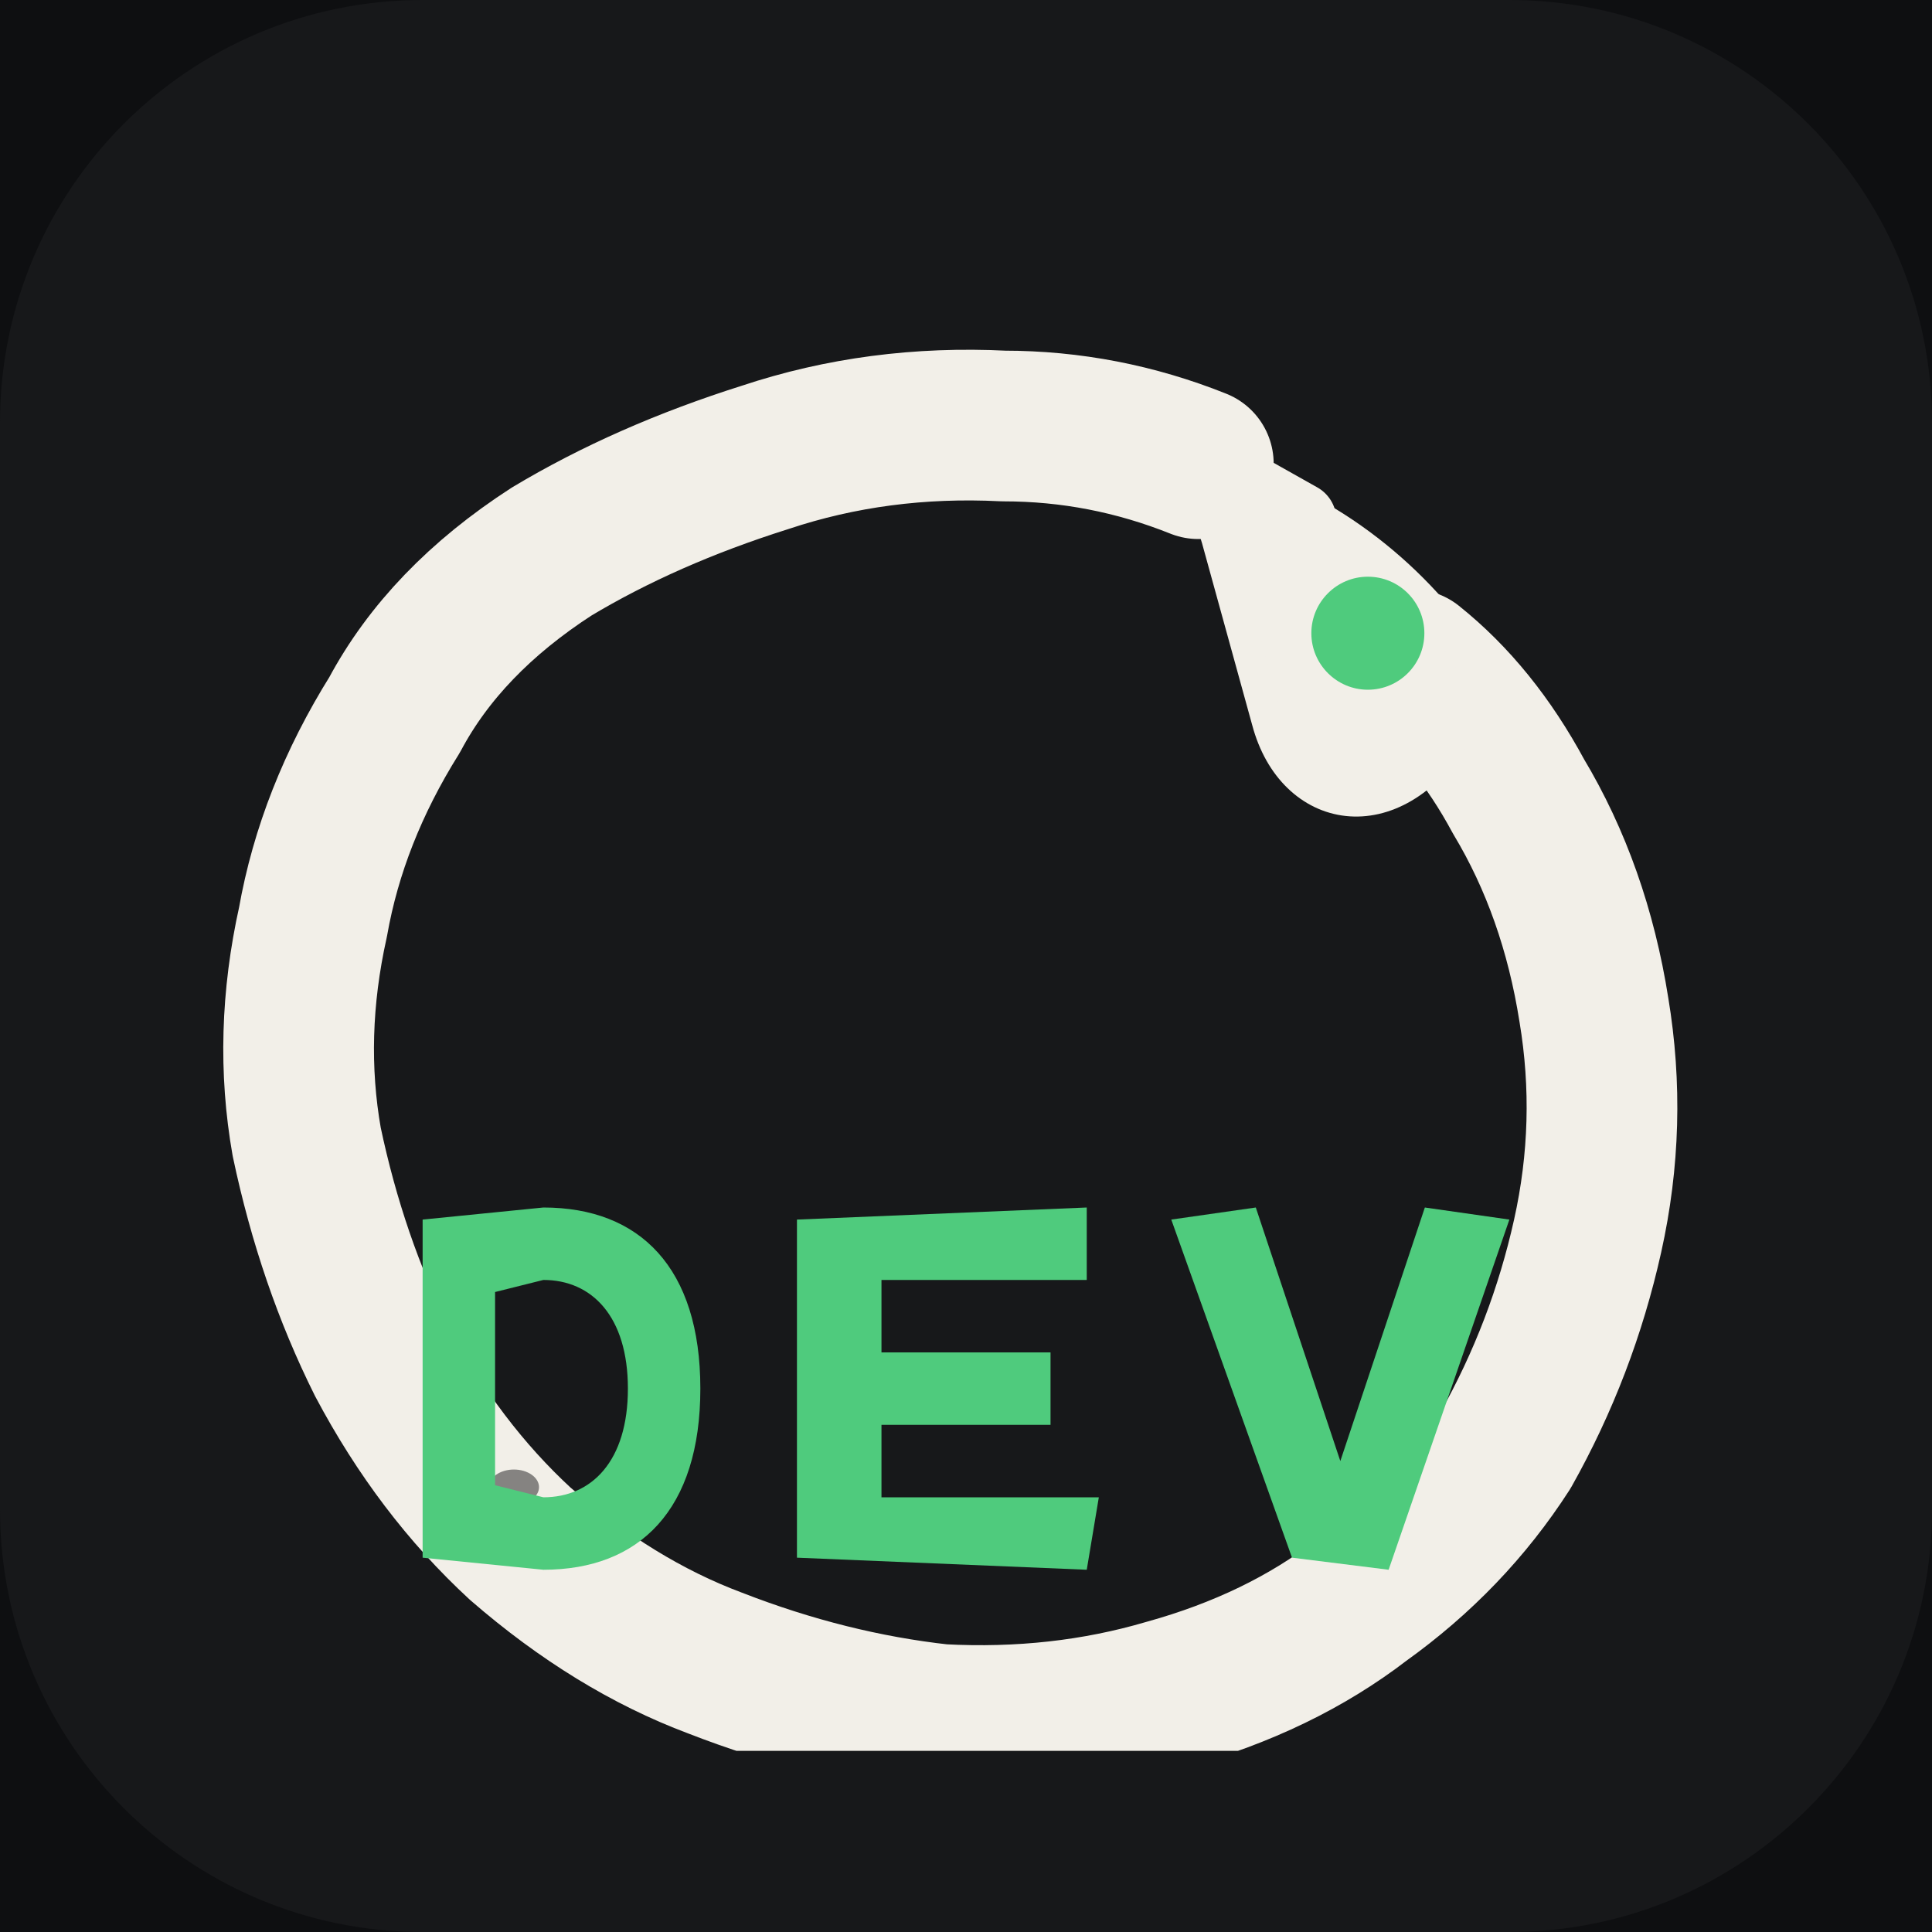
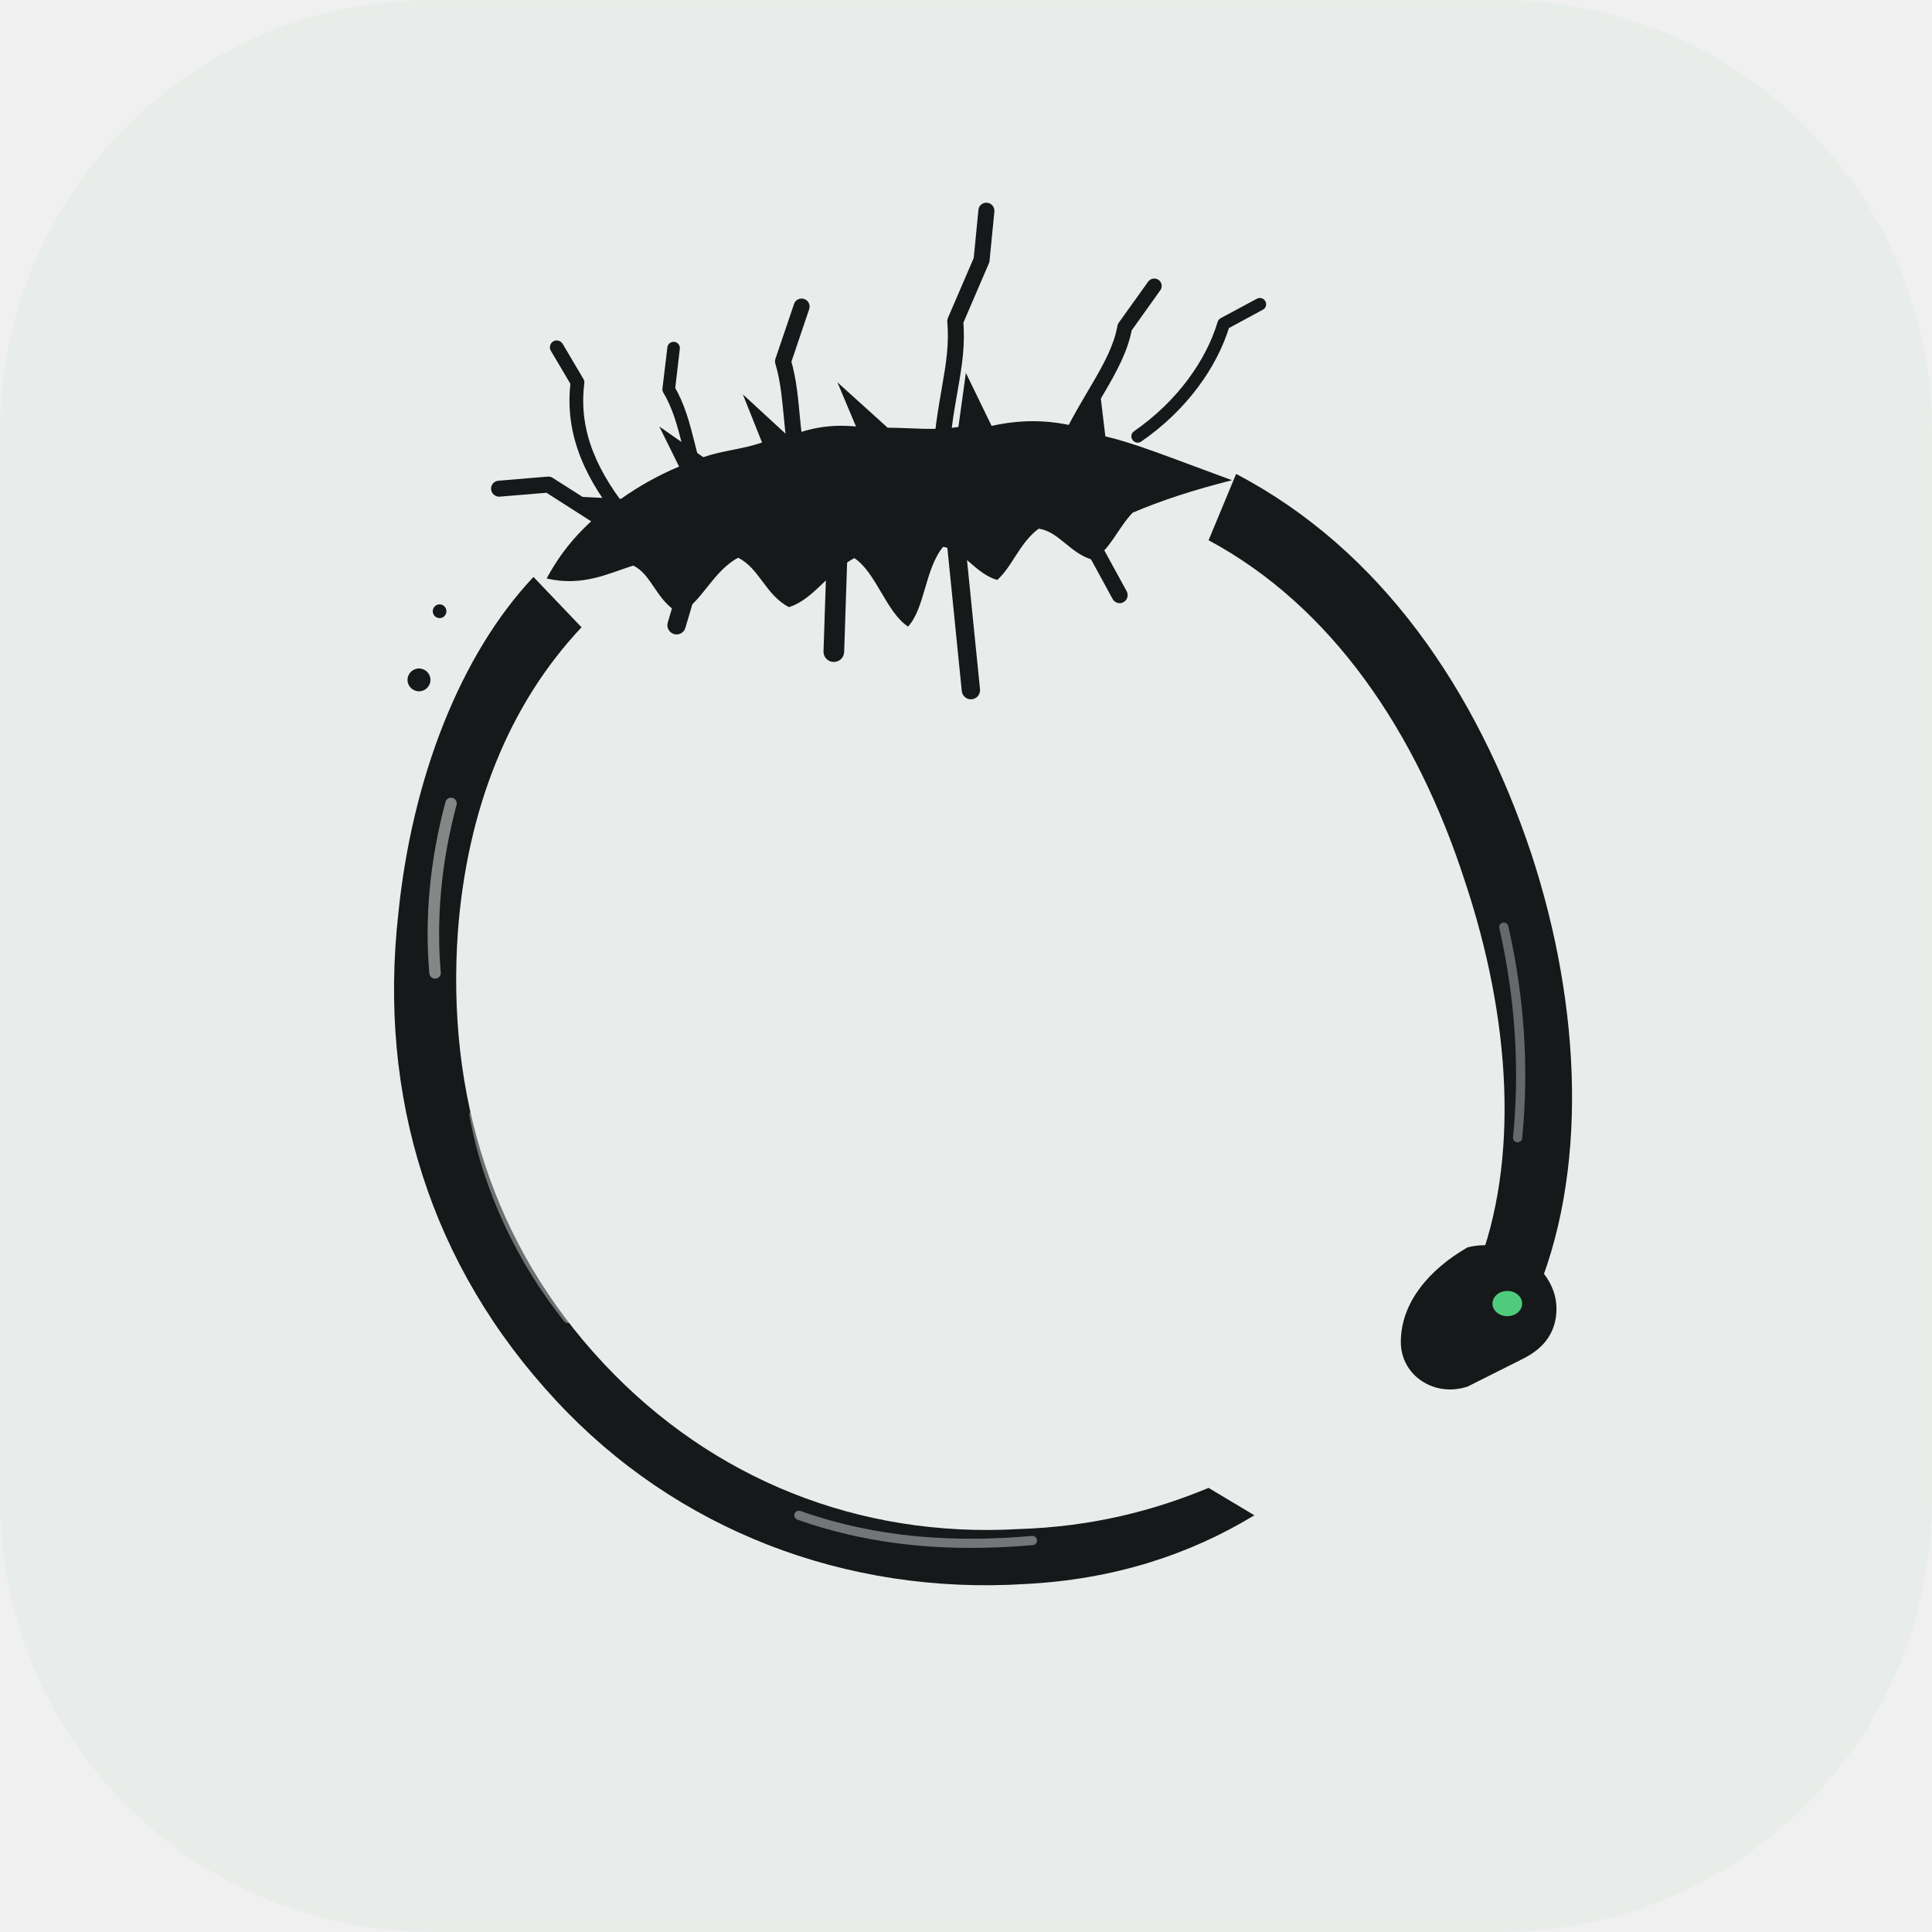
<svg xmlns="http://www.w3.org/2000/svg" width="16" height="16" viewBox="0 0 16 16" fill="none">
-   <rect width="16" height="16" fill="#F5F5F5" />
-   <g id="Ouroboros / Dev Export Masters Board">
-     <rect width="1800" height="1400" transform="translate(-1450 -739.5)" fill="#0E0F11" />
-     <g id="Export Frames">
-       <g id="Export Item / 16" clip-path="url(#clip0_6_2)">
-         <g id="Ouroboros Dev App Icon / 16">
-           <rect width="16" height="16" rx="3.5" fill="#17181A" />
-           <g id="Mark / Loop Bite / Micro Eating Head" clip-path="url(#clip1_6_2)">
-             <g id="Mark / Loop Bite / Micro Eating Head_2">
-               <path id="Vector" d="M9.924 3.84C9.404 3.632 8.867 3.528 8.312 3.528C7.619 3.493 6.96 3.58 6.336 3.788C5.677 3.996 5.088 4.256 4.568 4.568C3.979 4.949 3.545 5.4 3.268 5.92C2.921 6.475 2.696 7.047 2.592 7.636C2.453 8.26 2.436 8.867 2.54 9.456C2.679 10.115 2.887 10.721 3.164 11.276C3.476 11.865 3.857 12.368 4.308 12.784C4.828 13.235 5.365 13.564 5.92 13.772C6.544 14.015 7.168 14.171 7.792 14.24C8.451 14.275 9.075 14.205 9.664 14.032C10.288 13.859 10.825 13.599 11.276 13.252C11.761 12.905 12.16 12.489 12.472 12.004C12.784 11.449 13.009 10.86 13.148 10.236C13.287 9.612 13.304 8.988 13.2 8.364C13.096 7.705 12.888 7.116 12.576 6.596C12.333 6.145 12.039 5.781 11.692 5.504" stroke="#F2EFE8" stroke-width="1.248" stroke-linecap="round" stroke-linejoin="round" />
-               <path id="Vector_2" d="M9.924 3.84L10.756 4.308" stroke="#F2EFE8" stroke-width="0.624" stroke-linecap="round" />
-               <path id="Vector_3" d="M12.264 5.608C11.796 4.828 11.068 4.256 10.288 3.996C10.028 3.944 9.976 4.152 10.08 4.464L10.496 5.972C10.704 6.752 11.536 6.908 12.056 6.076C12.212 5.868 12.368 5.712 12.264 5.608Z" fill="#F2EFE8" stroke="#F2EFE8" stroke-width="0.26" stroke-linejoin="round" />
-               <path id="Vector_4" d="M11.328 5.712C11.587 5.712 11.796 5.502 11.796 5.244C11.796 4.986 11.587 4.776 11.328 4.776C11.07 4.776 10.86 4.986 10.86 5.244C10.86 5.502 11.07 5.712 11.328 5.712Z" fill="#4FCB7D" />
-               <path id="Vector_5" opacity="0.5" d="M4.256 12.462C4.371 12.462 4.464 12.396 4.464 12.316C4.464 12.236 4.371 12.17 4.256 12.17C4.141 12.17 4.048 12.236 4.048 12.316C4.048 12.396 4.141 12.462 4.256 12.462Z" fill="#17181A" />
-             </g>
-           </g>
-           <g id="DEV / Chalk Lettering" clip-path="url(#clip2_6_2)">
-             <path id="Vector_6" fill-rule="evenodd" clip-rule="evenodd" d="M3.5 10.1L4.5 10C5.3 10 5.8 10.5 5.8 11.5C5.8 12.5 5.3 13 4.5 13L3.5 12.9V10.1ZM4.1 10.7V12.3L4.5 12.4C4.9 12.4 5.2 12.1 5.2 11.5C5.2 10.9 4.9 10.6 4.5 10.6L4.1 10.7Z" fill="#4FCB7D" />
-             <path id="Vector_7" d="M6.6 10.1L9 10V10.6H7.3V11.2H8.7V11.8H7.3V12.4H9.1L9 13L6.6 12.9V10.1Z" fill="#4FCB7D" />
-             <path id="Vector_8" d="M9.7 10.1L10.4 10L11.1 12.1L11.8 10L12.5 10.1L11.5 13L10.7 12.9L9.7 10.1Z" fill="#4FCB7D" />
-           </g>
-         </g>
+   <g id="Temporary Export / App Icon / 16" clip-path="url(#clip0_49_92)">
+     <g id="App Icon / Fog Tile">
+       <rect width="16" height="16" rx="3.576" fill="#E8EDEC" />
+       <rect x="0.047" y="0.047" width="15.906" height="15.906" rx="3.529" stroke="#F2EFE8" stroke-opacity="0.18" stroke-width="0.094" />
+     </g>
+     <g id="Small Mark / 40" clip-path="url(#clip1_49_92)">
+       <g id="Ouroboros / Ink Crown / Primary">
+         <path id="Lower Loop / Uneven Brush Body" fill-rule="evenodd" clip-rule="evenodd" d="M4.418 4.778C3.811 5.422 3.413 6.446 3.299 7.564C3.129 9.08 3.565 10.483 4.607 11.601C5.593 12.663 6.995 13.212 8.493 13.118C9.232 13.08 9.858 12.871 10.388 12.549L10.009 12.322C9.554 12.511 9.043 12.644 8.436 12.663C7.109 12.739 5.896 12.246 5.005 11.298C4.077 10.312 3.697 9.061 3.792 7.716C3.868 6.711 4.209 5.839 4.816 5.195L4.418 4.778Z" fill="#15191A" />
+         <path id="Right Loop / Head Approach" d="M10.009 4.474C11.033 5.024 11.734 6.067 12.132 7.299C12.511 8.436 12.587 9.611 12.227 10.521L12.701 10.767C13.156 9.725 13.099 8.341 12.682 7.071C12.227 5.707 11.431 4.55 10.237 3.925L10.009 4.474Z" fill="#15191A" />
+         <path id="Ink Crown / Dense Top" d="M4.527 4.791C4.641 4.579 4.779 4.413 4.967 4.255L4.733 4.111L5.143 4.131C5.29 4.028 5.44 3.941 5.624 3.864L5.46 3.532L5.824 3.786C5.994 3.728 6.14 3.723 6.311 3.665L6.152 3.266L6.531 3.615C6.715 3.539 6.89 3.513 7.089 3.532L6.935 3.166L7.351 3.542C7.563 3.543 7.729 3.567 7.937 3.536L7.999 3.088L8.212 3.527C8.449 3.475 8.661 3.476 8.88 3.525L9.095 3.119L9.154 3.614C9.407 3.673 9.668 3.781 10.203 3.977C9.889 4.056 9.61 4.147 9.38 4.246C9.254 4.378 9.198 4.549 9.049 4.636C8.861 4.583 8.769 4.402 8.602 4.378C8.441 4.499 8.388 4.686 8.259 4.803C8.072 4.749 7.977 4.552 7.81 4.529C7.659 4.714 7.66 5.038 7.52 5.189C7.339 5.07 7.256 4.741 7.075 4.622C6.864 4.735 6.736 4.965 6.534 5.028C6.339 4.927 6.29 4.707 6.113 4.619C5.902 4.732 5.811 4.989 5.63 5.081C5.435 4.98 5.401 4.758 5.244 4.684C5.041 4.747 4.83 4.86 4.527 4.791Z" fill="#15191A" />
+         <path id="Crown Branch / Left 1" d="M5.149 4.339C5.169 4.363 5.205 4.367 5.229 4.347C5.253 4.327 5.257 4.291 5.237 4.267L5.193 4.303L5.149 4.339ZM4.783 3.167L4.839 3.175C4.841 3.162 4.838 3.15 4.832 3.139L4.783 3.167ZM4.66 2.848C4.644 2.821 4.609 2.811 4.582 2.827C4.555 2.843 4.546 2.878 4.562 2.905L4.611 2.876L4.66 2.848ZM5.193 4.303L5.237 4.267C4.955 3.923 4.788 3.58 4.839 3.175L4.783 3.167L4.726 3.16C4.67 3.61 4.858 3.984 5.149 4.339L5.193 4.303ZM4.783 3.167L4.832 3.139L4.66 2.848L4.611 2.876L4.562 2.905L4.734 3.196L4.783 3.167Z" fill="#15191A" />
+         <path id="Crown Branch / Left 2" d="M5.821 4.218C5.834 4.244 5.865 4.256 5.891 4.244C5.917 4.232 5.928 4.201 5.916 4.175L5.869 4.196L5.821 4.218ZM5.538 3.225L5.486 3.218C5.485 3.23 5.487 3.241 5.493 3.251L5.538 3.225ZM5.63 2.889C5.634 2.861 5.613 2.835 5.585 2.831C5.556 2.828 5.53 2.848 5.527 2.876L5.579 2.883L5.63 2.889ZM5.869 4.196L5.916 4.175C5.832 3.992 5.791 3.823 5.751 3.66C5.71 3.499 5.67 3.343 5.583 3.198L5.538 3.225L5.493 3.251C5.571 3.381 5.609 3.523 5.65 3.685C5.69 3.846 5.732 4.025 5.821 4.218L5.869 4.196ZM5.538 3.225L5.59 3.231L5.63 2.889L5.579 2.883L5.527 2.876L5.486 3.218L5.538 3.225Z" fill="#15191A" />
+         <path id="Crown Branch / Mid" d="M6.621 4.085C6.635 4.119 6.673 4.136 6.707 4.123C6.741 4.11 6.758 4.072 6.745 4.037L6.683 4.061L6.621 4.085ZM6.485 2.992L6.422 2.971C6.417 2.984 6.417 2.998 6.421 3.011L6.485 2.992ZM6.701 2.561C6.713 2.526 6.695 2.488 6.66 2.476C6.625 2.464 6.587 2.483 6.576 2.517L6.639 2.539L6.701 2.561ZM6.683 4.061L6.745 4.037C6.669 3.84 6.645 3.663 6.628 3.49C6.611 3.32 6.6 3.147 6.548 2.974L6.485 2.992L6.421 3.011C6.468 3.169 6.478 3.325 6.496 3.503C6.513 3.679 6.539 3.871 6.621 4.085L6.683 4.061ZM6.485 2.992L6.548 3.014L6.701 2.561L6.639 2.539L6.576 2.517L6.422 2.971L6.485 2.992Z" fill="#15191A" />
+         <path id="Crown Branch / High" d="M7.725 3.866C7.724 3.902 7.753 3.933 7.79 3.934C7.827 3.935 7.857 3.906 7.858 3.869L7.791 3.867L7.725 3.866ZM7.911 2.66L7.85 2.634C7.846 2.644 7.844 2.655 7.845 2.666L7.911 2.66ZM8.129 2.153L8.19 2.18C8.193 2.173 8.195 2.167 8.195 2.16L8.129 2.153ZM8.235 1.752C8.238 1.715 8.212 1.683 8.175 1.679C8.139 1.675 8.106 1.702 8.103 1.738L8.169 1.745L8.235 1.752ZM7.791 3.867L7.858 3.869C7.863 3.613 7.9 3.412 7.933 3.223C7.966 3.035 7.995 2.857 7.977 2.655L7.911 2.66L7.845 2.666C7.861 2.849 7.835 3.012 7.802 3.2C7.77 3.388 7.73 3.598 7.725 3.866L7.791 3.867ZM7.911 2.66L7.972 2.687L8.19 2.18L8.129 2.153L8.068 2.127L7.85 2.634L7.911 2.66ZM8.129 2.153L8.195 2.16L8.235 1.752L8.169 1.745L8.103 1.738L8.063 2.146L8.129 2.153Z" fill="#15191A" />
+         <path id="Crown Branch / Right 1" d="M8.73 3.78C8.718 3.812 8.733 3.847 8.765 3.86C8.797 3.873 8.832 3.857 8.845 3.826L8.788 3.803L8.73 3.78ZM9.314 2.71L9.264 2.674C9.259 2.681 9.255 2.69 9.254 2.699L9.314 2.71ZM9.609 2.404C9.629 2.377 9.623 2.338 9.595 2.318C9.567 2.299 9.529 2.305 9.509 2.332L9.559 2.368L9.609 2.404ZM8.788 3.803L8.845 3.826C8.933 3.604 9.046 3.421 9.149 3.246C9.25 3.073 9.342 2.905 9.375 2.721L9.314 2.71L9.254 2.699C9.225 2.859 9.144 3.01 9.042 3.183C8.942 3.355 8.822 3.547 8.73 3.78L8.788 3.803ZM9.314 2.71L9.365 2.746L9.609 2.404L9.559 2.368L9.509 2.332L9.264 2.674L9.314 2.71Z" fill="#15191A" />
+         <path id="Crown Branch / Right 2" d="M9.392 3.571C9.368 3.587 9.362 3.62 9.379 3.643C9.395 3.667 9.428 3.673 9.451 3.657L9.421 3.614L9.392 3.571ZM10.134 2.681L10.109 2.635C10.097 2.642 10.088 2.653 10.084 2.666L10.134 2.681ZM10.458 2.565C10.484 2.552 10.493 2.52 10.479 2.495C10.466 2.47 10.434 2.46 10.409 2.474L10.434 2.52L10.458 2.565ZM9.421 3.614L9.451 3.657C9.826 3.398 10.08 3.043 10.184 2.696L10.134 2.681L10.084 2.666C9.987 2.988 9.748 3.324 9.392 3.571L9.421 3.614ZM10.134 2.681L10.159 2.727L10.458 2.565L10.434 2.52L10.409 2.474L10.109 2.635L10.134 2.681Z" fill="#15191A" />
+         <path id="Crown Twig / Left" d="M4.983 4.373C5.014 4.393 5.055 4.384 5.074 4.353C5.094 4.322 5.085 4.281 5.054 4.261L5.018 4.317L4.983 4.373ZM4.542 4.013L4.578 3.958C4.566 3.95 4.551 3.946 4.537 3.947L4.542 4.013ZM4.128 3.981C4.091 3.984 4.064 4.016 4.067 4.052C4.07 4.089 4.103 4.116 4.139 4.113L4.133 4.047L4.128 3.981ZM5.018 4.317L5.054 4.261L4.578 3.958L4.542 4.013L4.507 4.069L4.983 4.373L5.018 4.317ZM4.542 4.013L4.537 3.947L4.128 3.981L4.133 4.047L4.139 4.113L4.548 4.079L4.542 4.013Z" fill="#15191A" />
+         <path id="Drip / 1" d="M5.852 4.602C5.864 4.562 5.841 4.52 5.801 4.508C5.761 4.496 5.718 4.519 5.707 4.559L5.779 4.581L5.852 4.602ZM5.53 5.156C5.518 5.196 5.541 5.238 5.581 5.251C5.622 5.263 5.664 5.24 5.676 5.2L5.603 5.178L5.53 5.156ZM5.779 4.581L5.707 4.559L5.53 5.156L5.603 5.178L5.676 5.2L5.852 4.602L5.779 4.581Z" fill="#15191A" />
+         <path id="Drip / 2" d="M7.02 4.524C7.021 4.477 6.984 4.437 6.937 4.435C6.89 4.433 6.851 4.47 6.849 4.517L6.934 4.52L7.02 4.524ZM6.82 5.394C6.818 5.441 6.855 5.48 6.902 5.482C6.95 5.484 6.989 5.447 6.991 5.4L6.905 5.397L6.82 5.394ZM6.934 4.52L6.849 4.517L6.82 5.394L6.905 5.397L6.991 5.4L7.02 4.524L6.934 4.52Z" fill="#15191A" />
+         <path id="Drip / 3" d="M7.986 4.416C7.981 4.374 7.944 4.344 7.903 4.348C7.861 4.352 7.83 4.389 7.835 4.431L7.91 4.423L7.986 4.416ZM7.965 5.723C7.969 5.764 8.006 5.795 8.048 5.791C8.09 5.787 8.12 5.75 8.116 5.708L8.04 5.715L7.965 5.723ZM7.91 4.423L7.835 4.431L7.965 5.723L8.04 5.715L8.116 5.708L7.986 4.416L7.91 4.423Z" fill="#15191A" />
+         <path id="Drip / 4" d="M9.017 4.323C8.999 4.291 8.959 4.279 8.927 4.296C8.895 4.314 8.883 4.354 8.901 4.386L8.959 4.355L9.017 4.323ZM9.214 4.96C9.232 4.993 9.272 5.005 9.304 4.987C9.336 4.97 9.348 4.93 9.331 4.897L9.272 4.929L9.214 4.96ZM8.959 4.355L8.901 4.386L9.214 4.96L9.272 4.929L9.331 4.897L9.017 4.323L8.959 4.355Z" fill="#15191A" />
+         <path id="Dry Brush / Left Gap 1" opacity="0.52" d="M3.735 6.654C3.603 7.147 3.565 7.621 3.603 8.057" stroke="#E8EDEB" stroke-width="0.095" stroke-linecap="round" />
+         <path id="Dry Brush / Left Gap 2" opacity="0.42" d="M3.925 9.232C4.039 9.858 4.323 10.445 4.702 10.919" stroke="#E8EDEB" stroke-width="0.076" stroke-linecap="round" />
+         <path id="Dry Brush / Bottom Gap" opacity="0.44" d="M6.616 12.549C7.261 12.777 7.905 12.814 8.55 12.758" stroke="#E8EDEB" stroke-width="0.076" stroke-linecap="round" />
+         <path id="Dry Brush / Right Gap" opacity="0.38" d="M12.454 7.678C12.587 8.265 12.625 8.853 12.568 9.422" stroke="#E8EDEB" stroke-width="0.076" stroke-linecap="round" />
+         <path id="Ink Fleck / 1" d="M3.47 5.725C3.522 5.725 3.565 5.683 3.565 5.631C3.565 5.578 3.522 5.536 3.47 5.536C3.418 5.536 3.375 5.578 3.375 5.631C3.375 5.683 3.418 5.725 3.47 5.725Z" fill="#15191A" />
+         <path id="Ink Fleck / 2" d="M3.641 5.119C3.672 5.119 3.697 5.093 3.697 5.062C3.697 5.031 3.672 5.005 3.641 5.005C3.609 5.005 3.584 5.031 3.584 5.062C3.584 5.093 3.609 5.119 3.641 5.119Z" fill="#15191A" />
+         <path id="Ink Fleck / 3" d="M10.294 4.323C10.335 4.323 10.369 4.289 10.369 4.247C10.369 4.205 10.335 4.171 10.294 4.171C10.252 4.171 10.218 4.205 10.218 4.247C10.218 4.289 10.252 4.323 10.294 4.323Z" fill="#15191A" />
+         <path id="Ink Fleck / 4" d="M10.824 4.721C10.856 4.721 10.881 4.695 10.881 4.664C10.881 4.633 10.856 4.607 10.824 4.607C10.793 4.607 10.767 4.633 10.767 4.664C10.767 4.695 10.793 4.721 10.824 4.721Z" fill="#15191A" />
      </g>
+       <path id="Head" d="M12.154 10.33C12.522 10.238 12.89 10.515 12.89 10.837C12.89 11.022 12.798 11.16 12.614 11.252L12.154 11.483C11.877 11.575 11.601 11.39 11.601 11.114C11.601 10.791 11.832 10.515 12.154 10.33Z" fill="#15191A" />
+       <path id="Eye" d="M12.483 10.9C12.551 10.9 12.606 10.853 12.606 10.796C12.606 10.738 12.551 10.691 12.483 10.691C12.415 10.691 12.36 10.738 12.36 10.796C12.36 10.853 12.415 10.9 12.483 10.9Z" fill="#4FCB7D" />
    </g>
  </g>
  <defs>
-     <clipPath id="clip0_6_2">
-       <rect width="84" height="41" fill="white" />
+     <clipPath id="clip0_49_92">
+       <rect width="16" height="16" fill="white" />
    </clipPath>
-     <clipPath id="clip1_6_2">
-       <rect width="13" height="13" fill="white" transform="translate(1.5 1.5)" />
-     </clipPath>
-     <clipPath id="clip2_6_2">
-       <rect width="9" height="3" fill="white" transform="translate(3.5 10)" />
+     <clipPath id="clip1_49_92">
+       <rect width="13.647" height="13.647" fill="white" transform="translate(1.17651 1.17647)" />
    </clipPath>
  </defs>
</svg>
